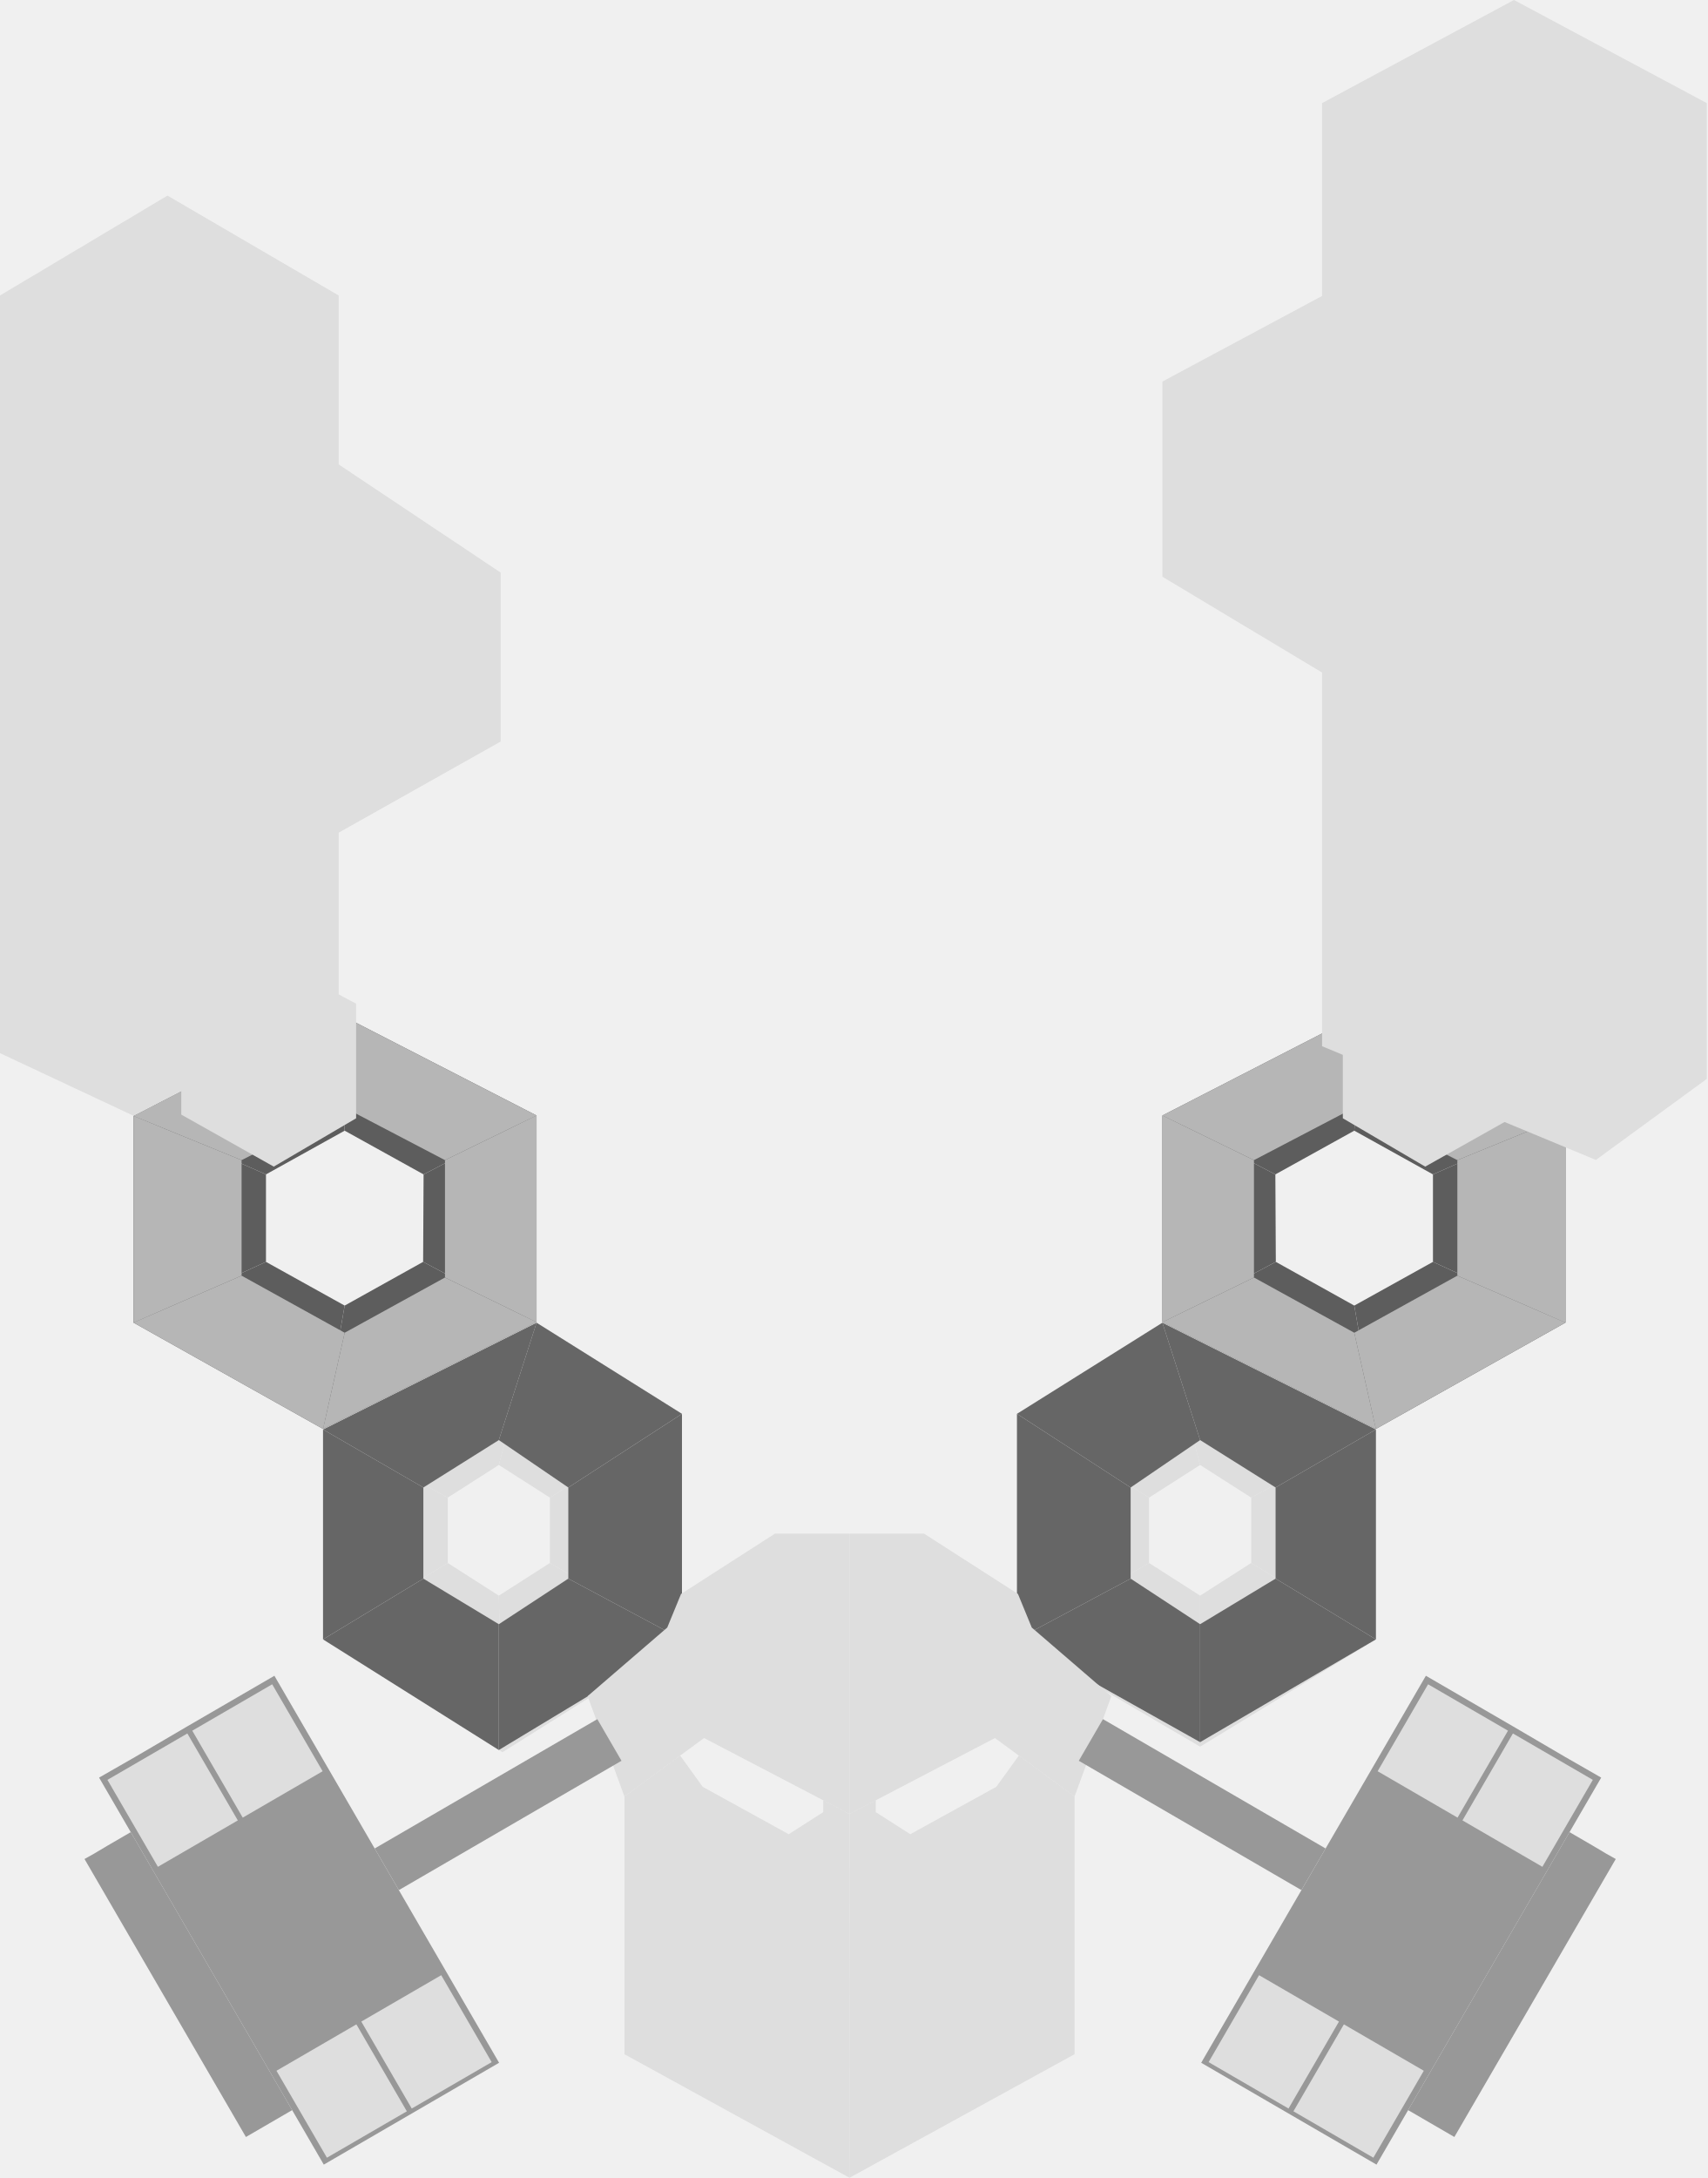
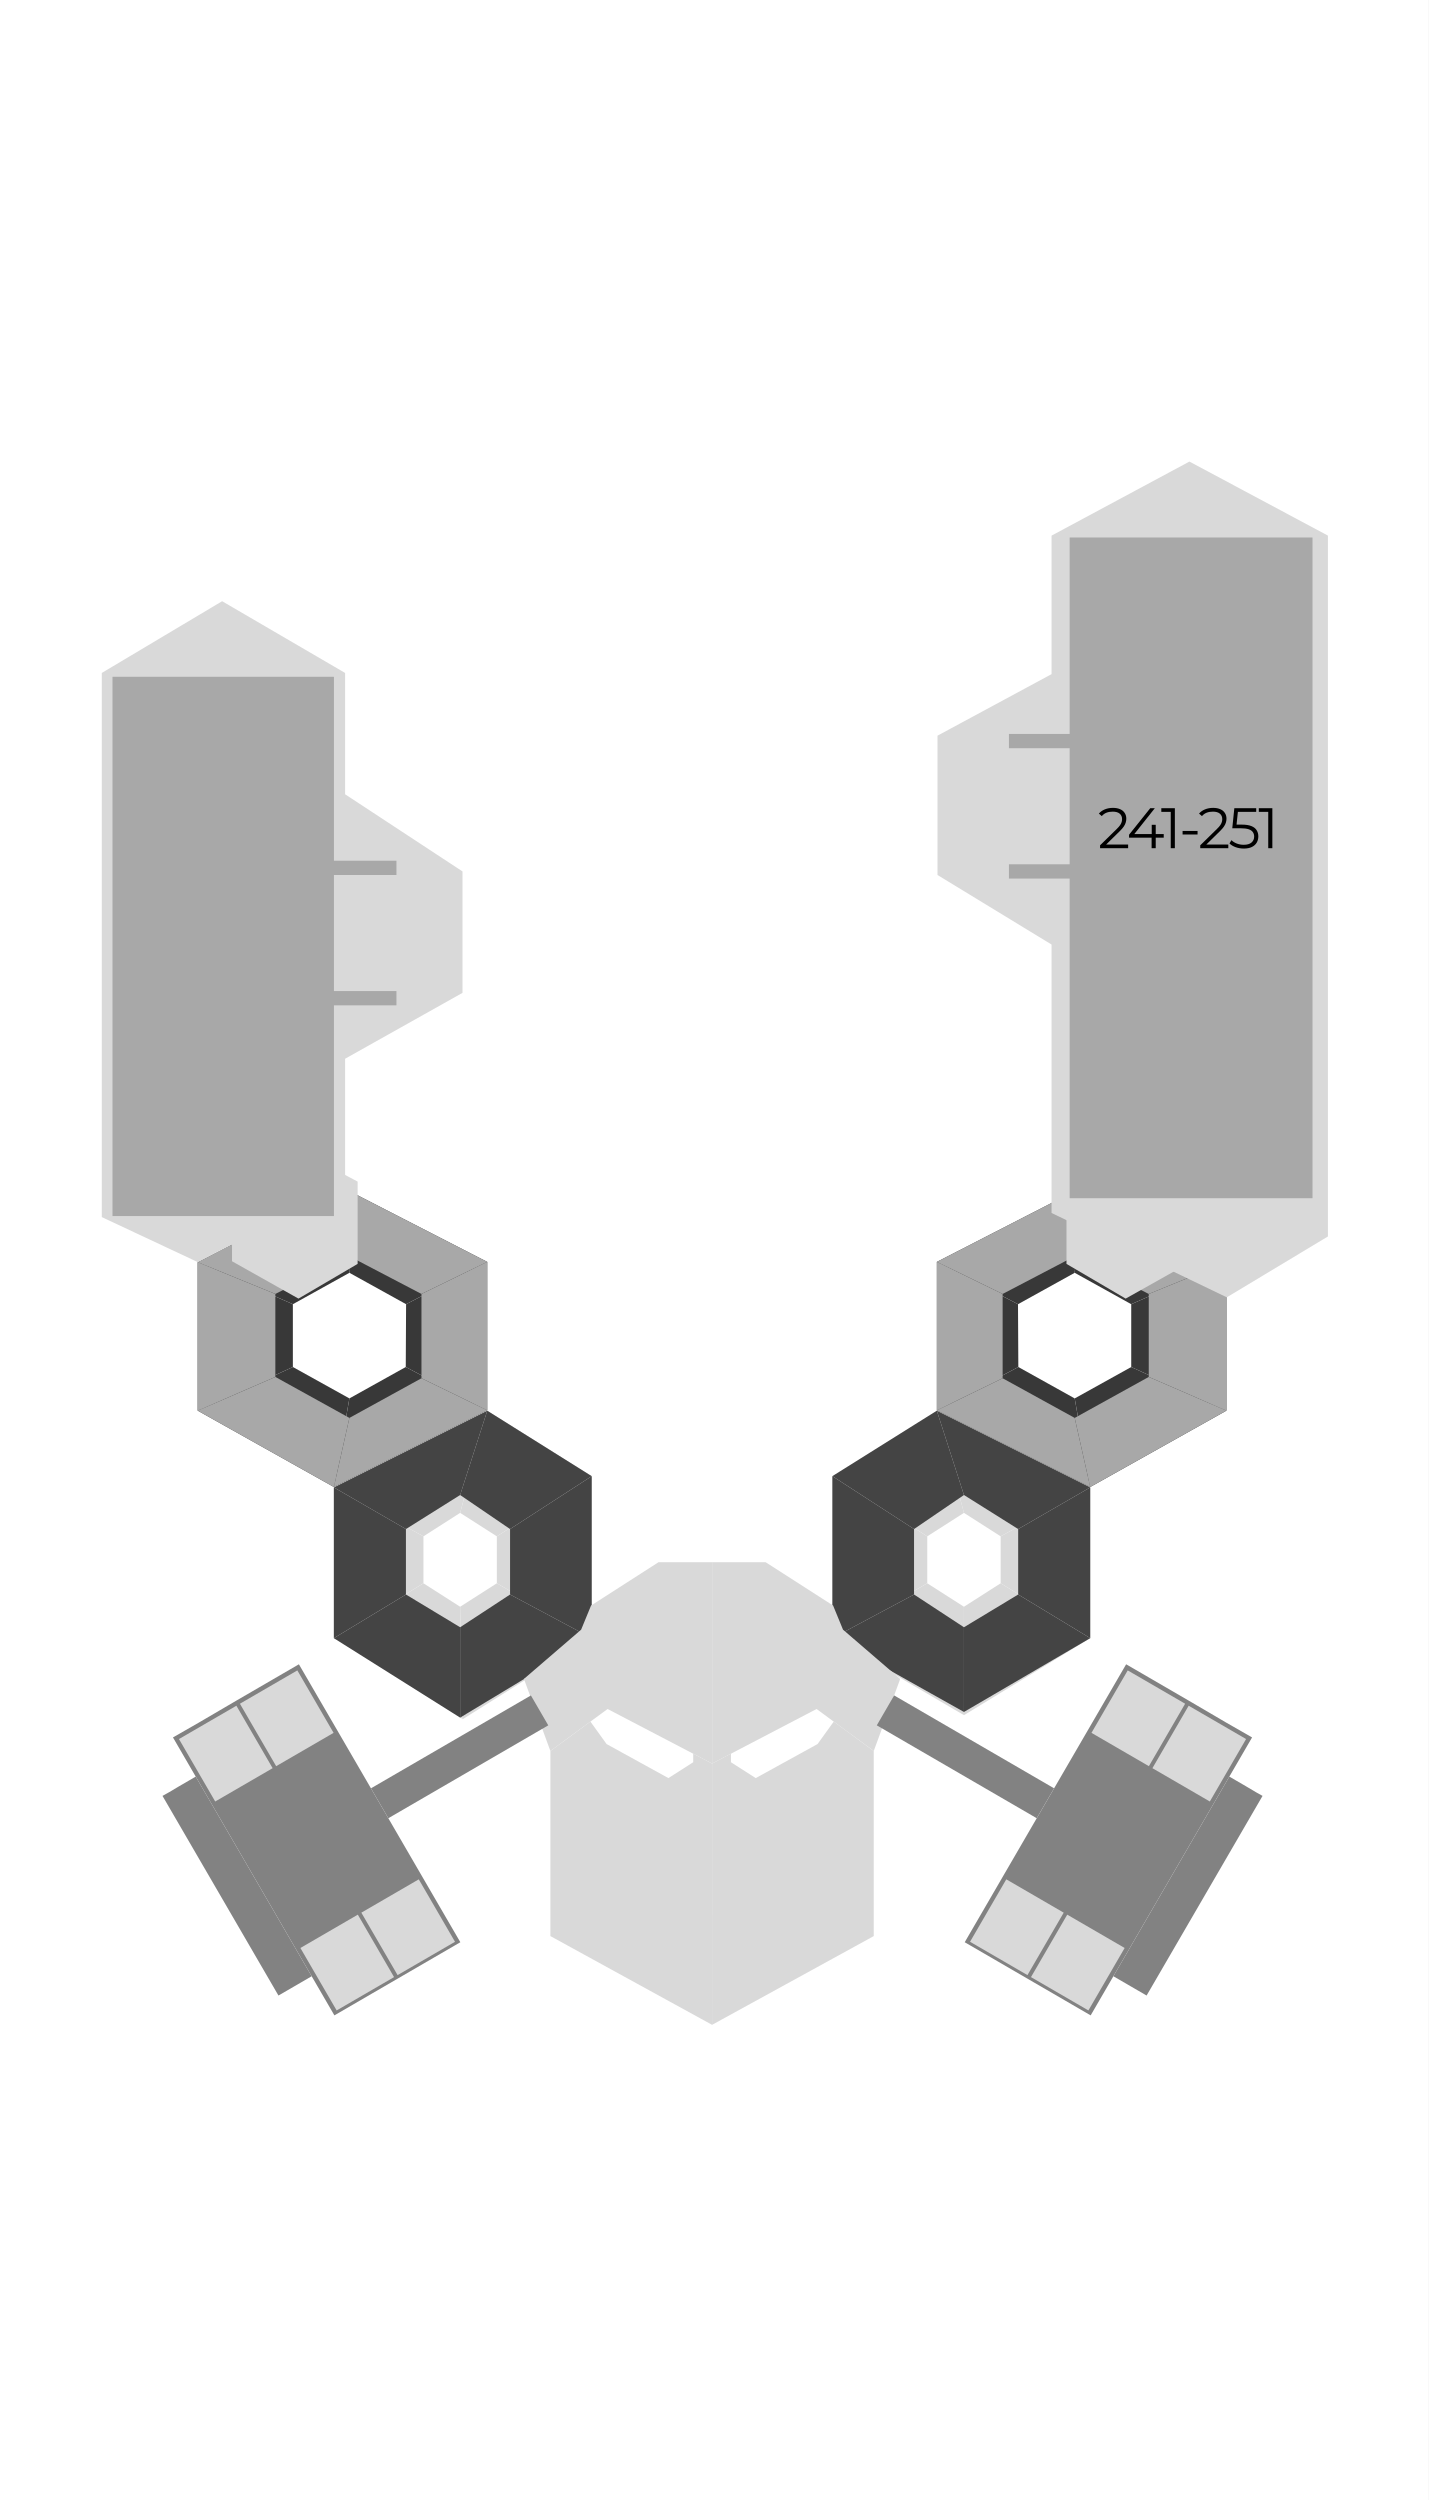
- <svg xmlns="http://www.w3.org/2000/svg" width="687" height="876" viewBox="0 0 687 876" fill="none">
-   <g opacity="0.8">
-     <path d="M482.814 641.781L503.363 628.637L553.532 659.368L482.814 702.5V641.781Z" fill="#D9D9D9" />
-     <path d="M503.363 628.635L503.363 602.347L553.532 574.95V659.368L503.363 628.635Z" fill="#D9D9D9" />
-     <path d="M503.363 602.349L482.814 589.205L467.633 532L553.532 574.95L503.363 602.349Z" fill="#D9D9D9" />
-     <path d="M482.814 641.781L462.264 628.637L409.133 659.368L482.814 702.5V641.781Z" fill="#D9D9D9" />
-     <path d="M462.264 628.637L462.264 602.349L409.133 568.655L409.133 659.368L462.264 628.637Z" fill="#D9D9D9" />
-     <path d="M482.814 589.205L462.264 602.349L409.133 568.655L467.633 532L482.814 589.205Z" fill="#D9D9D9" />
-     <path d="M544.832 525.112L576.489 507.525L629.805 531.961L553.533 574.726L544.832 525.112Z" fill="#383838" />
-     <path d="M576.489 507.525V472.35L629.805 448.839V531.961L576.489 507.525Z" fill="#383838" />
-     <path d="M576.489 472.35L544.832 454.763L548.719 407L629.805 448.839L576.489 472.35Z" fill="#383838" />
-     <path d="M544.832 525.112L513.267 507.524L467.633 531.776L553.533 574.726L544.832 525.112Z" fill="#383838" />
-     <path d="M513.267 507.524L513.082 472.35L467.633 448.654V531.776L513.267 507.524Z" fill="#383838" />
-     <path d="M544.832 454.763L513.082 472.35L467.633 448.654L548.719 407L544.832 454.763Z" fill="#383838" />
-     <path d="M544.832 536.034L586.3 513.078L629.805 531.961L553.533 574.726L544.832 536.034Z" fill="#A8A8A8" />
-     <path d="M586.3 513.078V466.611L629.805 448.839V531.961L586.3 513.078Z" fill="#A8A8A8" />
-     <path d="M586.3 466.611L544.832 445.507L548.719 407L629.805 448.839L586.3 466.611Z" fill="#A8A8A8" />
-     <path d="M544.832 536.034L504.474 513.819L467.633 531.776L553.533 574.726L544.832 536.034Z" fill="#A8A8A8" />
-     <path d="M504.474 513.819V466.611L467.633 448.654V531.776L504.474 513.819Z" fill="#A8A8A8" />
-     <path d="M544.832 445.507L504.474 466.611L467.633 448.654L548.719 407L544.832 445.507Z" fill="#A8A8A8" />
-     <path d="M138.661 525.112L107.004 507.525L53.687 531.961L129.96 574.726L138.661 525.112Z" fill="#383838" />
-     <path d="M107.004 507.525V472.35L53.687 448.839V531.961L107.004 507.525Z" fill="#383838" />
-     <path d="M107.004 472.35L138.661 454.763L134.773 407L53.687 448.839L107.004 472.35Z" fill="#383838" />
-     <path d="M138.661 525.112L170.225 507.524L215.859 531.776L129.96 574.726L138.661 525.112Z" fill="#383838" />
-     <path d="M170.225 507.524L170.41 472.35L215.859 448.654V531.776L170.225 507.524Z" fill="#383838" />
-     <path d="M138.661 454.763L170.41 472.35L215.859 448.654L134.773 407L138.661 454.763Z" fill="#383838" />
-     <path d="M138.661 536.034L97.192 513.078L53.687 531.961L129.96 574.726L138.661 536.034Z" fill="#A8A8A8" />
-     <path d="M97.192 513.078V466.611L53.687 448.839V531.961L97.192 513.078Z" fill="#A8A8A8" />
-     <path d="M97.192 466.611L138.661 445.507L134.773 407L53.687 448.839L97.192 466.611Z" fill="#A8A8A8" />
-     <path d="M138.661 536.034L179.018 513.819L215.859 531.776L129.96 574.726L138.661 536.034Z" fill="#A8A8A8" />
-     <path d="M179.018 513.819V466.611L215.859 448.654V531.776L179.018 513.819Z" fill="#A8A8A8" />
-     <path d="M138.661 445.507L179.018 466.611L215.859 448.654L134.773 407L138.661 445.507Z" fill="#A8A8A8" />
-     <path d="M200.679 641.781L180.129 628.637L129.96 659.368L202.16 704.724L200.679 641.781Z" fill="#D9D9D9" />
-     <path d="M180.129 628.635L180.129 602.347L129.96 574.95V659.368L180.129 628.635Z" fill="#D9D9D9" />
-     <path d="M180.129 602.349L200.679 589.205L215.859 532L129.96 574.95L180.129 602.349Z" fill="#D9D9D9" />
-     <path d="M200.679 641.781L221.228 628.637L274.36 659.368L202.16 704.724L200.679 641.781Z" fill="#D9D9D9" />
-     <path d="M221.228 628.637L221.228 602.349L274.359 568.655L274.36 659.368L221.228 628.637Z" fill="#D9D9D9" />
-     <path d="M200.679 589.205L221.228 602.349L274.359 568.655L215.859 532L200.679 589.205Z" fill="#D9D9D9" />
-     <path d="M200.679 653.259L170.318 634.931L129.96 659.368L200.679 703.86V653.259Z" fill="#444444" />
-     <path d="M170.318 634.931V598.276L129.96 574.95V659.368L170.318 634.931Z" fill="#444444" />
-     <path d="M170.318 598.276L200.679 579.208L215.859 532L129.96 574.95L170.318 598.276Z" fill="#444444" />
-     <path d="M200.679 653.259L228.633 634.931L274.36 659.368L200.679 703.86V653.259Z" fill="#444444" />
-     <path d="M228.633 634.931V598.276L274.359 568.655L274.36 659.368L228.633 634.931Z" fill="#444444" />
-     <path d="M200.679 579.208L228.633 598.276L274.359 568.655L215.859 532L200.679 579.208Z" fill="#444444" />
-     <path d="M482.814 653.259L513.175 634.931L553.532 659.368L482.814 700.697V653.259Z" fill="#444444" />
-     <path d="M513.175 634.931V598.276L553.532 574.95V659.368L513.175 634.931Z" fill="#444444" />
-     <path d="M513.175 598.276L482.814 579.208L467.633 532L553.532 574.95L513.175 598.276Z" fill="#444444" />
-     <path d="M482.814 653.259L454.859 634.931L409.133 659.368L482.814 700.697V653.259Z" fill="#444444" />
-     <path d="M454.859 634.931V598.276L409.133 568.655L409.133 659.368L454.859 634.931Z" fill="#444444" />
-     <path d="M482.814 579.208L454.859 598.276L409.133 568.655L467.633 532L482.814 579.208Z" fill="#444444" />
-     <path d="M442.641 694.23L436.532 710.707L522.853 760.524L611.26 812.645L649.058 747.869L630.551 737.123L643.521 714.914L573.563 673.781L532.429 744.109L442.641 694.23Z" fill="#F0F0F0" />
-     <path d="M436.532 710.707L442.641 694.23L532.429 744.109L621.476 794.951L583.996 859.912L565.482 849.178L552.637 871.459L482.209 831.136L522.853 760.524L436.532 710.707Z" fill="#F0F0F0" />
-     <path d="M239.926 691.823L246.776 710.336L160.473 760.524L72.066 812.645L34.268 747.869L52.776 737.122L39.806 714.913L109.764 673.78L150.897 744.108L239.926 691.823Z" fill="#F0F0F0" />
-     <path d="M246.776 710.336L239.926 691.823L150.897 744.108L61.85 794.951L99.33 859.912L117.844 849.177L130.689 871.459L201.117 831.136L160.473 760.524L246.776 710.336Z" fill="#F0F0F0" />
-     <path d="M143.273 403.684L143.273 449.781L110.135 469.219L72.924 448.3V402.573L105.877 383.875L143.273 403.684Z" fill="#D9D9D9" />
-     <path d="M540.226 403.684V449.781L573.364 469.219L610.575 448.3V402.573L577.622 383.875L540.226 403.684Z" fill="#D9D9D9" />
-     <path d="M0 118.852L67.387 78.679L136.254 118.852V186.794L201.419 230.299V298.241L136.254 334.896V406.171L53.687 448.75L0 423.573V118.852Z" fill="#D9D9D9" />
-     <path d="M531.873 41.469L609.071 0L686.64 41.469V433.94L642.024 466.522L531.873 420.796V270.472L467.633 231.965V153.471L531.873 119.037V41.469Z" fill="#D9D9D9" />
-     <path d="M282.69 718.667L317.309 737.735L331.194 728.849V724.036L341.746 729.589L341.773 875.913L251.219 826.21V722.555L273.619 706.078L282.69 718.667Z" fill="#D9D9D9" />
-     <path d="M311.755 616.846H341.746V729.589L283.246 699.043L251.219 722.555L236.408 682.197L268.435 654.613L273.989 641.098L311.755 616.846Z" fill="#D9D9D9" />
-     <path d="M400.829 718.667L366.21 737.735L352.325 728.849V724.036L341.773 729.589L341.746 875.913L432.301 826.21V722.555L409.9 706.078L400.829 718.667Z" fill="#D9D9D9" />
-     <path d="M371.764 616.846H341.773V729.589L400.274 699.043L432.301 722.555L447.111 682.197L415.084 654.613L409.53 641.098L371.764 616.846Z" fill="#D9D9D9" />
-     <path d="M52.606 736.894L117.539 848.699L98.933 859.505L34 747.7L37.822 745.558L43.303 742.297L52.606 736.894Z" fill="#828282" />
-     <path d="M240.302 691.446L250.028 708.193L160.462 760.21L150.736 743.463L240.302 691.446Z" fill="#828282" />
-     <path d="M110.389 674L200.788 829.654L130.26 870.614L39.861 714.96L54.266 706.703L75.125 694.48L110.389 674Z" fill="#828282" />
-     <path d="M111.225 832.866L143.377 814.206L163.673 849.178L131.521 867.837L111.225 832.866Z" fill="#D9D9D9" />
-     <path d="M145.353 813.086L177.506 794.426L197.801 829.398L165.649 848.057L145.353 813.086Z" fill="#D9D9D9" />
-     <path d="M43.225 715.866L75.377 697.206L95.673 732.178L63.521 750.837L43.225 715.866Z" fill="#D9D9D9" />
-     <path d="M77.353 696.086L109.506 677.426L129.801 712.398L97.649 731.057L77.353 696.086Z" fill="#D9D9D9" />
-     <path d="M631.422 736.894L566.489 848.699L585.096 859.505L650.028 747.7L646.207 745.558L640.725 742.297L631.422 736.894Z" fill="#828282" />
-     <path d="M443.726 691.446L434 708.193L523.566 760.21L533.292 743.463L443.726 691.446Z" fill="#828282" />
-     <path d="M573.639 674L483.241 829.654L553.769 870.614L644.167 714.96L629.763 706.703L608.903 694.48L573.639 674Z" fill="#828282" />
-     <path d="M572.801 832.866L540.649 814.206L520.353 849.178L552.505 867.837L572.801 832.866Z" fill="#D9D9D9" />
-     <path d="M538.673 813.086L506.521 794.426L486.225 829.398L518.377 848.057L538.673 813.086Z" fill="#D9D9D9" />
-     <path d="M640.801 715.866L608.649 697.206L588.353 732.178L620.505 750.837L640.801 715.866Z" fill="#D9D9D9" />
-     <path d="M606.673 696.086L574.521 677.426L554.225 712.398L586.377 731.057L606.673 696.086Z" fill="#D9D9D9" />
-   </g>
+ <svg xmlns="http://www.w3.org/2000/svg" width="800" height="1400" viewBox="0 0 800 1400" fill="none">
+   <rect width="800" height="1400" fill="white" />
+   <path d="M539.814 899.781L560.363 886.637L610.532 917.368L539.814 960.5V899.781Z" fill="#D9D9D9" />
+   <path d="M560.363 886.635L560.363 860.347L610.532 832.95V917.368L560.363 886.635Z" fill="#D9D9D9" />
+   <path d="M560.363 860.349L539.814 847.205L524.633 790L610.532 832.95L560.363 860.349Z" fill="#D9D9D9" />
+   <path d="M539.814 899.781L519.264 886.637L466.133 917.368L539.814 960.5V899.781Z" fill="#D9D9D9" />
+   <path d="M519.264 886.637L519.264 860.349L466.133 826.655L466.133 917.368L519.264 886.637Z" fill="#D9D9D9" />
+   <path d="M539.814 847.205L519.264 860.349L466.133 826.655L524.633 790L539.814 847.205Z" fill="#D9D9D9" />
+   <path d="M601.832 783.112L633.489 765.525L686.806 789.961L610.533 832.726L601.832 783.112Z" fill="#383838" />
+   <path d="M633.489 765.525V730.35L686.806 706.839V789.961L633.489 765.525Z" fill="#383838" />
+   <path d="M633.489 730.35L601.832 712.763L605.72 665L686.806 706.839L633.489 730.35Z" fill="#383838" />
+   <path d="M601.832 783.112L570.268 765.524L524.634 789.776L610.533 832.726L601.832 783.112Z" fill="#383838" />
+   <path d="M570.268 765.524L570.082 730.35L524.634 706.654V789.776L570.268 765.524Z" fill="#383838" />
+   <path d="M601.832 712.763L570.082 730.35L524.634 706.654L605.72 665L601.832 712.763Z" fill="#383838" />
+   <path d="M601.832 794.034L643.301 771.078L686.806 789.961L610.533 832.726L601.832 794.034Z" fill="#A8A8A8" />
+   <path d="M643.301 771.078V724.611L686.806 706.839V789.961L643.301 771.078Z" fill="#A8A8A8" />
+   <path d="M643.301 724.611L601.832 703.507L605.72 665L686.806 706.839L643.301 724.611Z" fill="#A8A8A8" />
+   <path d="M601.832 794.034L561.474 771.819L524.634 789.776L610.533 832.726L601.832 794.034Z" fill="#A8A8A8" />
+   <path d="M561.474 771.819V724.611L524.634 706.654V789.776L561.474 771.819Z" fill="#A8A8A8" />
+   <path d="M601.832 703.507L561.474 724.611L524.634 706.654L605.72 665L601.832 703.507Z" fill="#A8A8A8" />
+   <path d="M195.661 783.112L164.004 765.525L110.687 789.961L186.96 832.726L195.661 783.112Z" fill="#383838" />
+   <path d="M164.004 765.525V730.35L110.687 706.839V789.961L164.004 765.525Z" fill="#383838" />
+   <path d="M164.004 730.35L195.661 712.763L191.773 665L110.687 706.839L164.004 730.35Z" fill="#383838" />
+   <path d="M195.661 783.112L227.225 765.524L272.859 789.776L186.96 832.726L195.661 783.112Z" fill="#383838" />
+   <path d="M227.225 765.524L227.41 730.35L272.859 706.654V789.776L227.225 765.524Z" fill="#383838" />
+   <path d="M195.661 712.763L227.41 730.35L272.859 706.654L191.773 665L195.661 712.763Z" fill="#383838" />
+   <path d="M195.661 794.034L154.192 771.078L110.687 789.961L186.96 832.726L195.661 794.034Z" fill="#A8A8A8" />
+   <path d="M154.192 771.078V724.611L110.687 706.839V789.961L154.192 771.078Z" fill="#A8A8A8" />
+   <path d="M154.192 724.611L195.661 703.507L191.773 665L110.687 706.839L154.192 724.611Z" fill="#A8A8A8" />
+   <path d="M195.661 794.034L236.018 771.819L272.859 789.776L186.96 832.726L195.661 794.034Z" fill="#A8A8A8" />
+   <path d="M236.018 771.819V724.611L272.859 706.654V789.776L236.018 771.819Z" fill="#A8A8A8" />
+   <path d="M195.661 703.507L236.018 724.611L272.859 706.654L191.773 665L195.661 703.507Z" fill="#A8A8A8" />
+   <path d="M257.679 899.781L237.129 886.637L186.96 917.368L259.16 962.724L257.679 899.781Z" fill="#D9D9D9" />
+   <path d="M237.129 886.635L237.129 860.347L186.96 832.95V917.368L237.129 886.635Z" fill="#D9D9D9" />
+   <path d="M237.129 860.349L257.679 847.205L272.859 790L186.96 832.95L237.129 860.349Z" fill="#D9D9D9" />
+   <path d="M257.679 899.781L278.228 886.637L331.36 917.368L259.16 962.724L257.679 899.781Z" fill="#D9D9D9" />
+   <path d="M278.228 886.637L278.228 860.349L331.359 826.655L331.36 917.368L278.228 886.637Z" fill="#D9D9D9" />
+   <path d="M257.679 847.205L278.228 860.349L331.359 826.655L272.859 790L257.679 847.205Z" fill="#D9D9D9" />
+   <path d="M257.679 911.259L227.318 892.931L186.96 917.368L257.679 961.86V911.259Z" fill="#444444" />
+   <path d="M227.318 892.931V856.276L186.96 832.95V917.368L227.318 892.931Z" fill="#444444" />
+   <path d="M227.318 856.276L257.679 837.208L272.859 790L186.96 832.95L227.318 856.276Z" fill="#444444" />
+   <path d="M257.679 911.259L285.633 892.931L331.36 917.368L257.679 961.86V911.259Z" fill="#444444" />
+   <path d="M285.633 892.931V856.276L331.359 826.655L331.36 917.368L285.633 892.931Z" fill="#444444" />
+   <path d="M257.679 837.208L285.633 856.276L331.359 826.655L272.859 790L257.679 837.208Z" fill="#444444" />
+   <path d="M539.814 911.259L570.175 892.931L610.532 917.368L539.814 958.697V911.259Z" fill="#444444" />
+   <path d="M570.175 892.931V856.276L610.532 832.95V917.368L570.175 892.931Z" fill="#444444" />
+   <path d="M570.175 856.276L539.814 837.208L524.633 790L610.532 832.95L570.175 856.276Z" fill="#444444" />
+   <path d="M539.814 911.259L511.86 892.931L466.133 917.368L539.814 958.697V911.259Z" fill="#444444" />
+   <path d="M511.86 892.931V856.276L466.133 826.655L466.133 917.368L511.86 892.931Z" fill="#444444" />
+   <path d="M539.814 837.208L511.86 856.276L466.133 826.655L524.633 790L539.814 837.208Z" fill="#444444" />
+   <path d="M200.273 661.684L200.273 707.781L167.135 727.219L129.924 706.3V660.573L162.877 641.875L200.273 661.684Z" fill="#D9D9D9" />
+   <path d="M597.226 661.684V707.781L630.364 727.219L667.575 706.3V660.573L634.622 641.875L597.226 661.684Z" fill="#D9D9D9" />
+   <path d="M57 376.852L124.387 336.679L193.254 376.852V444.794L259 488V556L193.254 592.896V664.171L110.687 706.75L57 681.573V376.852Z" fill="#D9D9D9" />
+   <path d="M588.873 299.946L666.071 258.477L743.64 299.946V692.417L687 726.5L588.873 679.273V528.949L525 490V411.977L588.873 377.515V299.946Z" fill="#D9D9D9" />
+   <path d="M339.69 976.667L374.309 995.735L388.194 986.849V982.036L398.746 987.589L398.773 1133.91L308.219 1084.21V980.555L330.619 964.078L339.69 976.667Z" fill="#D9D9D9" />
+   <path d="M368.755 874.846H398.746V987.589L340.246 957.043L308.219 980.555L293.408 940.197L325.435 912.613L330.989 899.098L368.755 874.846Z" fill="#D9D9D9" />
+   <path d="M457.829 976.667L423.21 995.735L409.325 986.849V982.036L398.773 987.589L398.746 1133.91L489.301 1084.21V980.555L466.9 964.078L457.829 976.667Z" fill="#D9D9D9" />
+   <path d="M428.764 874.846H398.773V987.589L457.274 957.043L489.301 980.555L504.111 940.197L472.084 912.613L466.53 899.098L428.764 874.846Z" fill="#D9D9D9" />
+   <path d="M109.606 994.894L174.539 1106.7L155.933 1117.5L91 1005.7L94.822 1003.56L100.303 1000.3L109.606 994.894Z" fill="#828282" />
+   <path d="M297.302 949.446L307.028 966.193L217.462 1018.21L207.736 1001.46L297.302 949.446Z" fill="#828282" />
+   <path d="M167.389 932L257.788 1087.65L187.26 1128.61L96.861 972.96L111.266 964.703L132.125 952.48L167.389 932Z" fill="#828282" />
+   <path d="M168.225 1090.87L200.377 1072.21L220.673 1107.18L188.521 1125.84L168.225 1090.87Z" fill="#D9D9D9" />
+   <path d="M202.353 1071.09L234.506 1052.43L254.801 1087.4L222.649 1106.06L202.353 1071.09Z" fill="#D9D9D9" />
+   <path d="M100.225 973.866L132.377 955.206L152.673 990.178L120.521 1008.84L100.225 973.866Z" fill="#D9D9D9" />
+   <path d="M134.353 954.086L166.506 935.426L186.801 970.398L154.649 989.057L134.353 954.086Z" fill="#D9D9D9" />
+   <path d="M688.422 994.894L623.489 1106.7L642.096 1117.5L707.028 1005.7L703.207 1003.56L697.725 1000.3L688.422 994.894Z" fill="#828282" />
+   <path d="M500.726 949.446L491 966.193L580.566 1018.21L590.292 1001.46L500.726 949.446Z" fill="#828282" />
+   <path d="M630.639 932L540.241 1087.65L610.769 1128.61L701.167 972.96L686.763 964.703L665.903 952.48L630.639 932Z" fill="#828282" />
+   <path d="M629.801 1090.87L597.649 1072.21L577.353 1107.18L609.505 1125.84L629.801 1090.87Z" fill="#D9D9D9" />
+   <path d="M595.673 1071.09L563.521 1052.43L543.225 1087.4L575.377 1106.06L595.673 1071.09Z" fill="#D9D9D9" />
+   <path d="M697.801 973.866L665.649 955.206L645.353 990.178L677.505 1008.84L697.801 973.866Z" fill="#D9D9D9" />
+   <path d="M663.673 954.086L631.521 935.426L611.225 970.398L643.377 989.057L663.673 954.086Z" fill="#D9D9D9" />
+   <path d="M63 379H187V681H63V379Z" fill="#A8A8A8" />
+   <path d="M175 555H222V563H175V555Z" fill="#A8A8A8" />
+   <path d="M175 482H222V490H175V482Z" fill="#A8A8A8" />
+   <path d="M599 301H735V671H599V301Z" fill="#A8A8A8" />
+   <path d="M612 484H565V492H612V484Z" fill="#A8A8A8" />
+   <path d="M612 411H565V419H612V411Z" fill="#A8A8A8" />
+   <path d="M616.041 475V473.368L625.353 464.248C626.206 463.416 626.846 462.691 627.273 462.072C627.7 461.432 627.988 460.835 628.137 460.28C628.286 459.725 628.361 459.203 628.361 458.712C628.361 457.411 627.913 456.387 627.017 455.64C626.142 454.893 624.841 454.52 623.113 454.52C621.79 454.52 620.617 454.723 619.593 455.128C618.59 455.533 617.726 456.163 617.001 457.016L615.369 455.608C616.244 454.584 617.364 453.795 618.729 453.24C620.094 452.685 621.62 452.408 623.305 452.408C624.82 452.408 626.132 452.653 627.241 453.144C628.35 453.613 629.204 454.307 629.801 455.224C630.42 456.141 630.729 457.219 630.729 458.456C630.729 459.181 630.622 459.896 630.409 460.6C630.217 461.304 629.854 462.051 629.321 462.84C628.809 463.608 628.052 464.483 627.049 465.464L618.505 473.848L617.865 472.952H631.753V475H616.041Z" fill="black" />
+   <path d="M632.262 469.112V467.448L644.134 452.6H646.694L634.918 467.448L633.67 467.064H651.686V469.112H632.262ZM644.902 475V469.112L644.966 467.064V461.88H647.206V475H644.902Z" fill="black" />
+   <path d="M655.614 475V453.56L656.638 454.648H650.334V452.6H657.918V475H655.614Z" fill="black" />
+   <path d="M662.248 467.32V465.336H670.632V467.32H662.248Z" fill="black" />
+   <path d="M672.14 475V473.368L681.452 464.248C682.305 463.416 682.945 462.691 683.372 462.072C683.798 461.432 684.087 460.835 684.236 460.28C684.385 459.725 684.46 459.203 684.46 458.712C684.46 457.411 684.012 456.387 683.116 455.64C682.241 454.893 680.94 454.52 679.212 454.52C677.889 454.52 676.716 454.723 675.692 455.128C674.689 455.533 673.825 456.163 673.1 457.016L671.468 455.608C672.343 454.584 673.462 453.795 674.828 453.24C676.193 452.685 677.718 452.408 679.404 452.408C680.918 452.408 682.231 452.653 683.34 453.144C684.449 453.613 685.303 454.307 685.9 455.224C686.519 456.141 686.828 457.219 686.828 458.456C686.828 459.181 686.721 459.896 686.508 460.6C686.316 461.304 685.953 462.051 685.42 462.84C684.908 463.608 684.15 464.483 683.148 465.464L674.604 473.848L673.964 472.952H687.852V475H672.14Z" fill="black" />
+   <path d="M696.535 475.192C694.935 475.192 693.41 474.936 691.959 474.424C690.509 473.891 689.357 473.187 688.503 472.312L689.623 470.488C690.327 471.235 691.287 471.853 692.503 472.344C693.741 472.835 695.074 473.08 696.503 473.08C698.402 473.08 699.842 472.664 700.823 471.832C701.826 470.979 702.327 469.869 702.327 468.504C702.327 467.544 702.093 466.723 701.623 466.04C701.175 465.336 700.407 464.792 699.319 464.408C698.231 464.024 696.738 463.832 694.839 463.832H690.071L691.223 452.6H703.479V454.648H692.151L693.335 453.528L692.343 462.936L691.159 461.784H695.351C697.613 461.784 699.426 462.061 700.791 462.616C702.157 463.171 703.138 463.949 703.735 464.952C704.354 465.933 704.663 467.085 704.663 468.408C704.663 469.667 704.365 470.819 703.767 471.864C703.17 472.888 702.274 473.699 701.079 474.296C699.885 474.893 698.37 475.192 696.535 475.192Z" fill="black" />
+   <path d="M710.212 475V453.56L711.236 454.648H704.932V452.6H712.516V475H710.212Z" fill="black" />
</svg>
